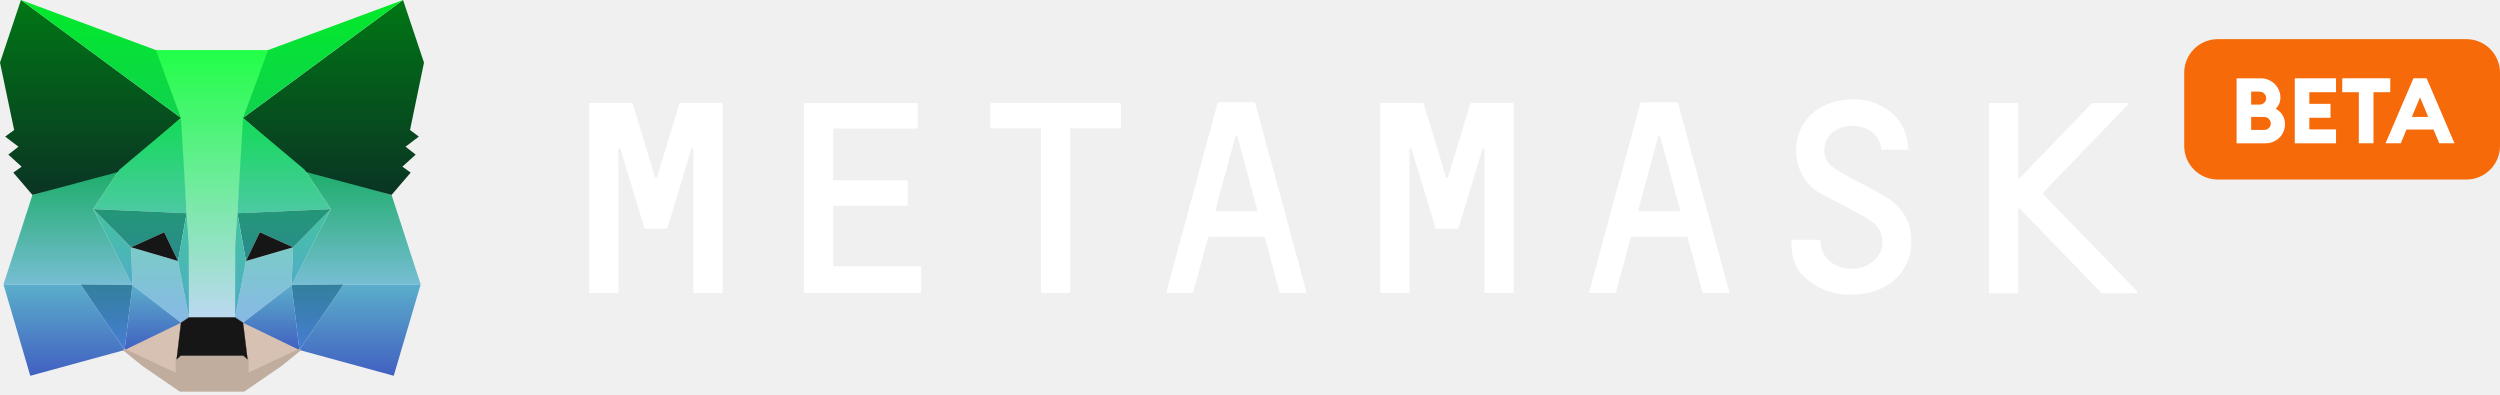
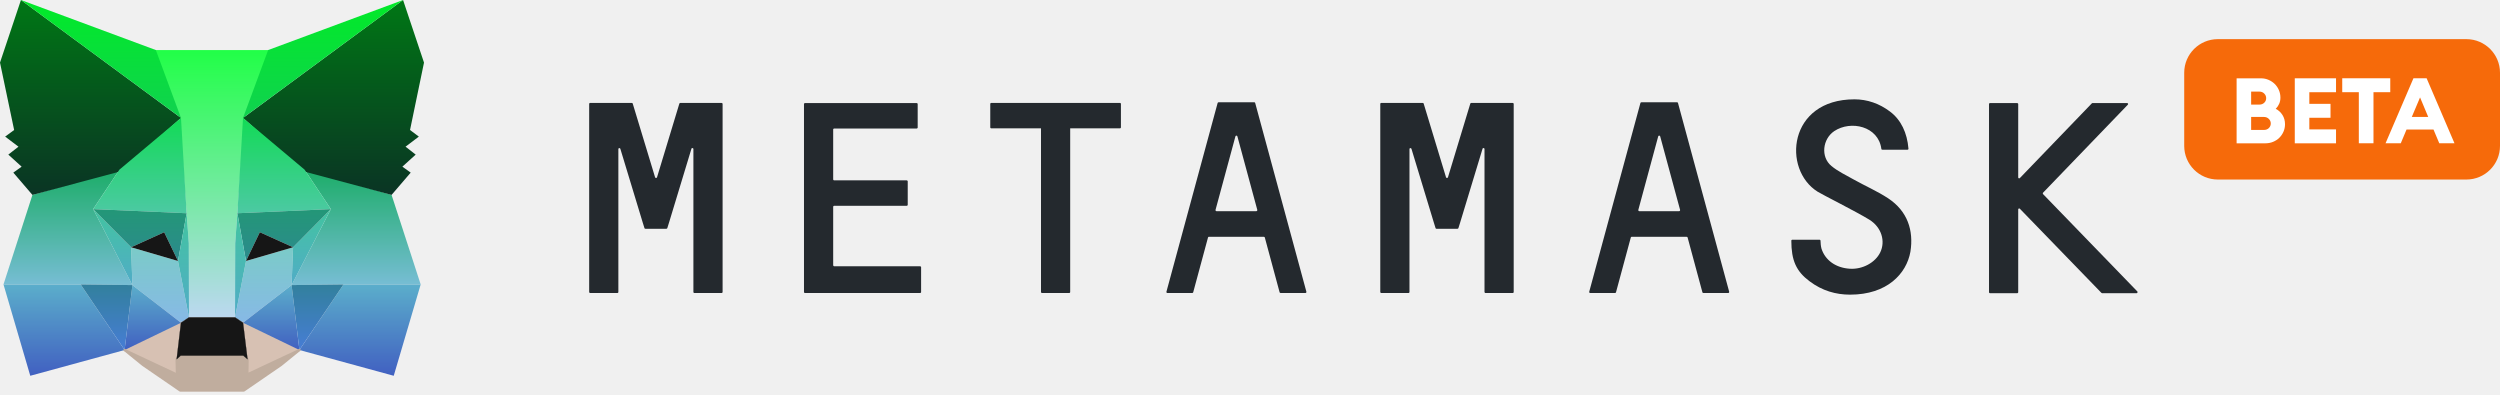
<svg xmlns="http://www.w3.org/2000/svg" width="1533" height="242" viewBox="0 0 1533 242" fill="none">
  <g clip-path="url(#clip0)">
-     <path d="M1157.95 121.694C1151.15 117.195 1143.65 113.996 1136.55 109.997C1131.95 107.398 1127.05 105.098 1123.05 101.799C1116.24 96.2 1117.64 85.202 1124.75 80.403C1134.95 73.605 1151.85 77.404 1153.65 91.301C1153.65 91.601 1153.95 91.801 1154.25 91.801H1169.66C1170.06 91.801 1170.36 91.501 1170.26 91.101C1169.46 81.503 1165.75 73.505 1158.95 68.406C1152.45 63.507 1145.05 60.908 1137.15 60.908C1096.44 60.908 1092.74 103.998 1114.64 117.595C1117.14 119.195 1138.65 129.992 1146.25 134.691C1153.85 139.39 1156.25 147.988 1152.95 154.787C1149.95 160.986 1142.15 165.285 1134.35 164.785C1125.85 164.285 1119.24 159.686 1116.94 152.487C1116.54 151.188 1116.34 148.688 1116.34 147.589C1116.34 147.289 1116.04 146.989 1115.74 146.989H1099.04C1098.74 146.989 1098.44 147.289 1098.44 147.589C1098.44 159.686 1101.44 166.384 1109.64 172.483C1117.34 178.282 1125.75 180.681 1134.45 180.681C1157.25 180.681 1169.06 167.784 1171.46 154.387C1173.56 141.29 1169.66 129.493 1157.95 121.694V121.694Z" fill="white" />
-     <path d="M432.694 63.109H425.293H417.191C416.891 63.109 416.691 63.309 416.591 63.509L402.888 108.698C402.688 109.298 401.888 109.298 401.688 108.698L387.985 63.509C387.885 63.209 387.685 63.109 387.384 63.109H379.283H371.881H361.879C361.579 63.109 361.279 63.409 361.279 63.709V179.082C361.279 179.382 361.579 179.682 361.879 179.682H378.583C378.883 179.682 379.183 179.382 379.183 179.082V91.403C379.183 90.703 380.183 90.603 380.383 91.203L394.186 136.692L395.186 139.891C395.286 140.191 395.486 140.291 395.786 140.291H408.589C408.889 140.291 409.089 140.091 409.189 139.891L410.189 136.692L423.992 91.203C424.192 90.503 425.193 90.703 425.193 91.403V179.082C425.193 179.382 425.493 179.682 425.793 179.682H442.496C442.796 179.682 443.097 179.382 443.097 179.082V63.709C443.097 63.409 442.796 63.109 442.496 63.109H432.694Z" fill="white" />
-     <path d="M902.197 63.109C901.897 63.109 901.697 63.309 901.597 63.509L887.894 108.698C887.694 109.298 886.894 109.298 886.694 108.698L872.991 63.509C872.891 63.209 872.691 63.109 872.39 63.109H846.985C846.685 63.109 846.385 63.409 846.385 63.709V179.082C846.385 179.382 846.685 179.682 846.985 179.682H863.689C863.989 179.682 864.289 179.382 864.289 179.082V91.403C864.289 90.703 865.289 90.603 865.489 91.203L879.292 136.692L880.292 139.891C880.392 140.191 880.592 140.291 880.892 140.291H893.695C893.995 140.291 894.195 140.091 894.295 139.891L895.295 136.692L909.098 91.203C909.299 90.503 910.299 90.703 910.299 91.403V179.082C910.299 179.382 910.599 179.682 910.899 179.682H927.603C927.903 179.682 928.203 179.382 928.203 179.082V63.709C928.203 63.409 927.903 63.109 927.603 63.109H902.197Z" fill="white" />
-     <path d="M686.749 63.109H655.642H638.938H607.832C607.532 63.109 607.231 63.409 607.231 63.709V78.106C607.231 78.406 607.532 78.706 607.832 78.706H638.338V179.082C638.338 179.382 638.638 179.682 638.938 179.682H655.642C655.942 179.682 656.242 179.382 656.242 179.082V78.706H686.749C687.049 78.706 687.349 78.406 687.349 78.106V63.709C687.349 63.409 687.149 63.109 686.749 63.109V63.109Z" fill="white" />
-     <path d="M785.272 179.681H800.475C800.875 179.681 801.175 179.281 801.075 178.881L769.668 63.108C769.568 62.808 769.368 62.708 769.068 62.708H763.267H753.065H747.264C746.964 62.708 746.763 62.908 746.663 63.108L715.257 178.881C715.157 179.281 715.457 179.681 715.857 179.681H731.06C731.36 179.681 731.56 179.481 731.66 179.281L740.762 145.589C740.862 145.289 741.062 145.189 741.362 145.189H774.97C775.27 145.189 775.47 145.389 775.57 145.589L784.672 179.281C784.772 179.481 785.072 179.681 785.272 179.681V179.681ZM745.363 128.693L757.566 83.603C757.766 83.004 758.566 83.004 758.766 83.603L770.969 128.693C771.069 129.093 770.769 129.493 770.369 129.493H745.963C745.563 129.493 745.263 129.093 745.363 128.693V128.693Z" fill="white" />
-     <path d="M1044.53 179.681H1059.73C1060.13 179.681 1060.43 179.281 1060.33 178.881L1028.93 63.108C1028.83 62.808 1028.63 62.708 1028.33 62.708H1022.52H1012.32H1006.52C1006.22 62.708 1006.02 62.908 1005.92 63.108L974.514 178.881C974.414 179.281 974.714 179.681 975.114 179.681H990.317C990.618 179.681 990.818 179.481 990.918 179.281L1000.02 145.589C1000.12 145.289 1000.32 145.189 1000.62 145.189H1034.23C1034.53 145.189 1034.73 145.389 1034.83 145.589L1043.93 179.281C1044.03 179.481 1044.23 179.681 1044.53 179.681V179.681ZM1004.62 128.693L1016.82 83.603C1017.02 83.004 1017.82 83.004 1018.02 83.603L1030.23 128.693C1030.33 129.093 1030.03 129.493 1029.63 129.493H1005.22C1004.82 129.493 1004.52 129.093 1004.62 128.693V128.693Z" fill="white" />
-     <path d="M510.909 162.584V126.793C510.909 126.493 511.209 126.193 511.509 126.193H556.019C556.319 126.193 556.619 125.893 556.619 125.593V111.196C556.619 110.896 556.319 110.596 556.019 110.596H511.509C511.209 110.596 510.909 110.296 510.909 109.997V79.404C510.909 79.104 511.209 78.804 511.509 78.804H562.121C562.421 78.804 562.721 78.504 562.721 78.204V63.807C562.721 63.507 562.421 63.208 562.121 63.208H510.909H493.606C493.305 63.208 493.005 63.507 493.005 63.807V78.804V110.696V126.293V163.284V179.08C493.005 179.38 493.305 179.68 493.606 179.68H510.909H564.221C564.521 179.68 564.821 179.38 564.821 179.08V163.884C564.821 163.584 564.521 163.284 564.221 163.284H511.409C511.109 163.184 510.909 162.984 510.909 162.584Z" fill="white" />
-     <path d="M1310.58 178.681L1252.77 118.995C1252.57 118.795 1252.57 118.395 1252.77 118.195L1304.78 64.207C1305.18 63.807 1304.88 63.208 1304.38 63.208H1283.08C1282.88 63.208 1282.78 63.308 1282.68 63.408L1238.57 109.197C1238.17 109.597 1237.57 109.297 1237.57 108.797V63.807C1237.57 63.508 1237.27 63.208 1236.97 63.208H1220.26C1219.96 63.208 1219.66 63.508 1219.66 63.807V179.181C1219.66 179.48 1219.96 179.78 1220.26 179.78H1236.97C1237.27 179.78 1237.57 179.48 1237.57 179.181V128.392C1237.57 127.893 1238.27 127.593 1238.57 127.993L1288.58 179.58C1288.68 179.68 1288.88 179.78 1288.98 179.78H1310.28C1310.68 179.68 1310.98 178.981 1310.58 178.681V178.681Z" fill="white" />
+     <path d="M1157.95 121.694C1151.15 117.195 1143.65 113.996 1136.55 109.997C1131.95 107.398 1127.05 105.098 1123.05 101.799C1116.24 96.2 1117.64 85.202 1124.75 80.403C1134.95 73.605 1151.85 77.404 1153.65 91.301C1153.65 91.601 1153.95 91.801 1154.25 91.801H1169.66C1170.06 91.801 1170.36 91.501 1170.26 91.101C1169.46 81.503 1165.75 73.505 1158.95 68.406C1152.45 63.507 1145.05 60.908 1137.15 60.908C1096.44 60.908 1092.74 103.998 1114.64 117.595C1117.14 119.195 1138.65 129.992 1146.25 134.691C1153.85 139.39 1156.25 147.988 1152.95 154.787C1149.95 160.986 1142.15 165.285 1134.35 164.785C1125.85 164.285 1119.24 159.686 1116.94 152.487C1116.54 151.188 1116.34 148.688 1116.34 147.589C1116.34 147.289 1116.04 146.989 1115.74 146.989H1099.04C1098.74 146.989 1098.44 147.289 1098.44 147.589C1098.44 159.686 1101.44 166.384 1109.64 172.483C1117.34 178.282 1125.75 180.681 1134.45 180.681C1157.25 180.681 1169.06 167.784 1171.46 154.387C1173.56 141.29 1169.66 129.493 1157.95 121.694V121.694Z" fill="#24292E" />
+     <path d="M432.694 63.109H425.293H417.191C416.891 63.109 416.691 63.309 416.591 63.509L402.888 108.698C402.688 109.298 401.888 109.298 401.688 108.698L387.985 63.509C387.885 63.209 387.685 63.109 387.384 63.109H379.283H371.881H361.879C361.579 63.109 361.279 63.409 361.279 63.709V179.082C361.279 179.382 361.579 179.682 361.879 179.682H378.583C378.883 179.682 379.183 179.382 379.183 179.082V91.403C379.183 90.703 380.183 90.603 380.383 91.203L394.186 136.692L395.186 139.891C395.286 140.191 395.486 140.291 395.786 140.291H408.589C408.889 140.291 409.089 140.091 409.189 139.891L410.189 136.692L423.992 91.203C424.192 90.503 425.193 90.703 425.193 91.403V179.082C425.193 179.382 425.493 179.682 425.793 179.682H442.496C442.796 179.682 443.097 179.382 443.097 179.082V63.709C443.097 63.409 442.796 63.109 442.496 63.109H432.694Z" fill="#24292E" />
+     <path d="M902.197 63.109C901.897 63.109 901.697 63.309 901.597 63.509L887.894 108.698C887.694 109.298 886.894 109.298 886.694 108.698L872.991 63.509C872.891 63.209 872.691 63.109 872.39 63.109H846.985C846.685 63.109 846.385 63.409 846.385 63.709V179.082C846.385 179.382 846.685 179.682 846.985 179.682H863.689C863.989 179.682 864.289 179.382 864.289 179.082V91.403C864.289 90.703 865.289 90.603 865.489 91.203L879.292 136.692L880.292 139.891C880.392 140.191 880.592 140.291 880.892 140.291H893.695C893.995 140.291 894.195 140.091 894.295 139.891L895.295 136.692L909.098 91.203C909.299 90.503 910.299 90.703 910.299 91.403V179.082C910.299 179.382 910.599 179.682 910.899 179.682H927.603C927.903 179.682 928.203 179.382 928.203 179.082V63.709C928.203 63.409 927.903 63.109 927.603 63.109H902.197Z" fill="#24292E" />
+     <path d="M686.749 63.109H655.642H638.938H607.832C607.532 63.109 607.231 63.409 607.231 63.709V78.106C607.231 78.406 607.532 78.706 607.832 78.706H638.338V179.082C638.338 179.382 638.638 179.682 638.938 179.682H655.642C655.942 179.682 656.242 179.382 656.242 179.082V78.706H686.749C687.049 78.706 687.349 78.406 687.349 78.106V63.709C687.349 63.409 687.149 63.109 686.749 63.109V63.109Z" fill="#24292E" />
+     <path d="M785.272 179.681H800.475C800.875 179.681 801.175 179.281 801.075 178.881L769.668 63.108C769.568 62.808 769.368 62.708 769.068 62.708H763.267H753.065H747.264C746.964 62.708 746.763 62.908 746.663 63.108L715.257 178.881C715.157 179.281 715.457 179.681 715.857 179.681H731.06C731.36 179.681 731.56 179.481 731.66 179.281L740.762 145.589C740.862 145.289 741.062 145.189 741.362 145.189H774.97C775.27 145.189 775.47 145.389 775.57 145.589L784.672 179.281C784.772 179.481 785.072 179.681 785.272 179.681V179.681ZM745.363 128.693L757.566 83.603C757.766 83.004 758.566 83.004 758.766 83.603L770.969 128.693C771.069 129.093 770.769 129.493 770.369 129.493H745.963C745.563 129.493 745.263 129.093 745.363 128.693V128.693Z" fill="#24292E" />
+     <path d="M1044.53 179.681H1059.73C1060.13 179.681 1060.43 179.281 1060.33 178.881L1028.93 63.108C1028.83 62.808 1028.63 62.708 1028.33 62.708H1022.52H1012.32H1006.52C1006.22 62.708 1006.02 62.908 1005.92 63.108L974.514 178.881C974.414 179.281 974.714 179.681 975.114 179.681H990.317C990.618 179.681 990.818 179.481 990.918 179.281L1000.02 145.589C1000.12 145.289 1000.32 145.189 1000.62 145.189H1034.23C1034.53 145.189 1034.73 145.389 1034.83 145.589L1043.93 179.281C1044.03 179.481 1044.23 179.681 1044.53 179.681V179.681ZM1004.62 128.693L1016.82 83.603C1017.02 83.004 1017.82 83.004 1018.02 83.603L1030.23 128.693C1030.33 129.093 1030.03 129.493 1029.63 129.493H1005.22C1004.82 129.493 1004.52 129.093 1004.62 128.693V128.693Z" fill="#24292E" />
+     <path d="M510.909 162.584V126.793C510.909 126.493 511.209 126.193 511.509 126.193H556.019C556.319 126.193 556.619 125.893 556.619 125.593V111.196C556.619 110.896 556.319 110.596 556.019 110.596H511.509C511.209 110.596 510.909 110.296 510.909 109.997V79.404C510.909 79.104 511.209 78.804 511.509 78.804H562.121C562.421 78.804 562.721 78.504 562.721 78.204V63.807C562.721 63.507 562.421 63.208 562.121 63.208H510.909H493.606C493.305 63.208 493.005 63.507 493.005 63.807V78.804V110.696V126.293V163.284V179.08C493.005 179.38 493.305 179.68 493.606 179.68H510.909H564.221C564.521 179.68 564.821 179.38 564.821 179.08V163.884C564.821 163.584 564.521 163.284 564.221 163.284H511.409C511.109 163.184 510.909 162.984 510.909 162.584Z" fill="#24292E" />
+     <path d="M1310.58 178.681L1252.77 118.995C1252.57 118.795 1252.57 118.395 1252.77 118.195L1304.78 64.207C1305.18 63.807 1304.88 63.208 1304.38 63.208H1283.08C1282.88 63.208 1282.78 63.308 1282.68 63.408L1238.57 109.197C1238.17 109.597 1237.57 109.297 1237.57 108.797V63.807C1237.57 63.508 1237.27 63.208 1236.97 63.208H1220.26C1219.96 63.208 1219.66 63.508 1219.66 63.807V179.181C1219.66 179.48 1219.96 179.78 1220.26 179.78H1236.97C1237.27 179.78 1237.57 179.48 1237.57 179.181V128.392C1237.57 127.893 1238.27 127.593 1238.57 127.993L1288.58 179.58C1288.68 179.68 1288.88 179.78 1288.98 179.78H1310.28C1310.68 179.68 1310.98 178.981 1310.58 178.681V178.681Z" fill="#24292E" />
    <path d="M1512.38 110.091H1359.98C1348.59 110.091 1339.36 100.86 1339.36 89.484V44.606C1339.36 33.231 1348.59 24 1359.98 24H1512.38C1523.76 24 1533 33.231 1533 44.606V89.484C1533 100.876 1523.76 110.091 1512.38 110.091Z" fill="#F66A0A" />
    <path d="M1371.47 48.027H1386.48C1388.08 48.027 1389.62 48.338 1391.06 48.959C1392.5 49.581 1393.76 50.415 1394.86 51.478C1395.94 52.541 1396.79 53.8 1397.41 55.24C1398.04 56.679 1398.35 58.216 1398.35 59.868C1398.35 61.291 1398.09 62.567 1397.56 63.712C1397.04 64.857 1396.35 65.854 1395.48 66.721C1397.17 67.588 1398.53 68.831 1399.59 70.483C1400.64 72.135 1401.17 74.016 1401.17 76.158C1401.17 77.81 1400.85 79.331 1400.23 80.754C1399.61 82.177 1398.76 83.42 1397.68 84.483C1396.6 85.546 1395.3 86.38 1393.83 86.986C1392.35 87.591 1390.75 87.885 1389.03 87.885H1371.49V48.027H1371.47ZM1385.46 64.137C1386.66 64.137 1387.65 63.761 1388.44 62.992C1389.23 62.224 1389.62 61.308 1389.62 60.212C1389.62 59.132 1389.23 58.184 1388.44 57.382C1387.65 56.581 1386.66 56.172 1385.46 56.172H1380.4V64.137H1385.46V64.137ZM1388.28 79.675C1389.47 79.675 1390.47 79.299 1391.26 78.53C1392.04 77.761 1392.44 76.813 1392.44 75.7C1392.44 74.621 1392.03 73.672 1391.22 72.887C1390.42 72.102 1389.42 71.71 1388.21 71.71H1380.4V79.675H1388.28Z" fill="white" />
    <path d="M1407.16 48.011H1432.45V56.549H1416.08V63.68H1429.07V72.217H1416.08V79.348H1432.45V87.886H1407.16V48.011Z" fill="white" />
    <path d="M1446.43 56.531H1436.26V47.993H1465.71V56.531H1455.42V87.852H1446.43V56.531Z" fill="white" />
    <path d="M1479.92 48.011H1488.01L1505.09 87.853H1495.76L1492.22 79.43H1475.69L1472.16 87.853H1462.82L1479.92 48.011ZM1478.92 71.694H1488.98L1483.98 59.738L1478.92 71.694Z" fill="white" />
    <g clip-path="url(#clip1)">
      <path d="M145.555 130.761L149.839 72.319L167.281 30.69H92.719L110.161 72.319L114.445 130.761L115.771 149.195L115.873 194.572H144.127L144.229 149.195L145.555 130.761Z" fill="url(#paint0_linear)" />
      <path d="M240.11 119.518L186.764 104.021L202.88 128.229L178.808 174.821L210.632 174.416H257.96L240.11 119.518Z" fill="url(#paint1_linear)" />
      <path d="M73.237 104.021L19.89 119.518L2.142 174.416H49.471L81.193 174.821L57.12 128.229L73.237 104.021Z" fill="url(#paint2_linear)" />
      <path d="M150.859 160.033L144.127 194.572L149.023 197.914L178.807 174.821L179.725 151.626L150.859 160.033Z" fill="url(#paint3_linear)" />
      <path d="M80.376 151.626L81.192 174.821L110.977 197.914L115.873 194.572L109.141 160.033L80.376 151.626Z" fill="url(#paint4_linear)" />
      <path d="M251.432 79.713L260 38.388L247.148 0L149.023 72.319L185.642 104.933L240.11 119.518L251.84 105.844L246.74 102.198L254.9 94.804L248.678 89.942L256.838 83.764L251.432 79.713Z" fill="url(#paint5_linear)" />
      <path d="M0 38.388L8.67 79.713L3.162 83.764L11.322 89.942L5.1 94.804L13.26 102.198L8.16 105.844L19.89 119.518L74.461 104.933L110.977 72.319L12.852 0L0 38.388Z" fill="url(#paint6_linear)" />
      <path d="M57.121 128.229L80.377 151.626L81.193 174.821L57.121 128.229Z" fill="url(#paint7_linear)" />
      <path d="M202.88 128.229L178.808 174.821L179.726 151.626L202.88 128.229Z" fill="url(#paint8_linear)" />
      <path d="M183.602 214.626L149.023 197.914L151.777 220.298L151.471 229.718L183.602 214.626Z" fill="#D7C1B3" stroke="#D7C1B3" stroke-width="1.422" stroke-linecap="round" stroke-linejoin="round" />
      <path d="M76.399 214.626L108.529 229.718L108.325 220.298L110.977 197.914L76.399 214.626Z" fill="#D7C1B3" stroke="#D7C1B3" stroke-width="1.422" stroke-linecap="round" stroke-linejoin="round" />
      <path d="M210.632 174.415L183.602 214.626L241.436 230.427L257.96 174.415H210.632Z" fill="url(#paint9_linear)" />
      <path d="M2.142 174.415L18.564 230.427L76.399 214.626L49.471 174.415H2.142Z" fill="url(#paint10_linear)" />
      <path d="M12.852 0L110.977 72.319L95.575 30.69L12.852 0Z" fill="url(#paint11_linear)" />
      <path d="M164.425 30.69L149.023 72.319L247.148 0L164.425 30.69Z" fill="url(#paint12_linear)" />
      <path d="M73.237 104.021L57.121 128.229L114.445 130.761L110.977 72.319L73.237 104.021Z" fill="url(#paint13_linear)" />
      <path d="M186.763 104.021L149.023 72.319L145.555 130.761L202.879 128.229L186.763 104.021Z" fill="url(#paint14_linear)" />
      <path d="M76.399 214.626L110.977 197.914L81.193 174.821L76.399 214.626Z" fill="url(#paint15_linear)" />
      <path d="M149.023 197.914L183.602 214.626L178.808 174.821L149.023 197.914Z" fill="url(#paint16_linear)" />
      <path d="M76.399 214.626L81.193 174.82L49.471 174.415L76.399 214.626Z" fill="url(#paint17_linear)" />
      <path d="M178.808 174.82L183.602 214.626L210.632 174.415L178.808 174.82Z" fill="url(#paint18_linear)" />
      <path d="M202.88 128.229L145.556 130.761L150.86 160.033L159.326 142.409L179.726 151.626L202.88 128.229Z" fill="url(#paint19_linear)" />
      <path d="M80.377 151.626L100.675 142.409L109.141 160.033L114.446 130.761L57.121 128.229L80.377 151.626Z" fill="url(#paint20_linear)" />
      <path fill-rule="evenodd" clip-rule="evenodd" d="M144.229 149.195L150.859 160.033L145.555 130.761L144.229 149.195ZM144.229 149.195L144.229 149.195L144.127 194.571L150.859 160.033L144.229 149.195Z" fill="url(#paint21_linear)" />
      <path fill-rule="evenodd" clip-rule="evenodd" d="M114.445 130.761L109.141 160.033L115.873 194.571L115.771 149.195L115.771 149.195L114.445 130.761Z" fill="url(#paint22_linear)" />
      <path d="M151.655 229.596L151.778 220.298L149.228 218.07H110.773L108.325 220.298L108.529 229.718L76.399 214.626L87.619 223.742L110.467 239.441H149.534L172.382 223.742L183.602 214.626L151.655 229.596Z" fill="#C0AD9E" stroke="#C0AD9E" stroke-width="1.422" stroke-linecap="round" stroke-linejoin="round" />
      <path d="M149.023 197.914L144.127 194.571H115.873L110.977 197.914L108.325 220.298L110.773 218.07H149.227L151.777 220.298L149.023 197.914Z" fill="#161616" stroke="#161616" stroke-width="0.142" stroke-miterlimit="10" stroke-linejoin="round" />
      <path d="M159.325 142.409L150.859 160.033L179.726 151.626L159.325 142.409Z" fill="#161616" />
      <path d="M100.675 142.409L109.141 160.033L80.377 151.626L100.675 142.409Z" fill="#161616" />
    </g>
  </g>
  <defs>
    <linearGradient id="paint0_linear" x1="130" y1="30.69" x2="130" y2="194.572" gradientUnits="userSpaceOnUse">
      <stop stop-color="#21FF47" />
      <stop offset="1" stop-color="#BCD8F0" />
    </linearGradient>
    <linearGradient id="paint1_linear" x1="218.384" y1="104.021" x2="218.384" y2="174.821" gradientUnits="userSpaceOnUse">
      <stop stop-color="#1CAD68" />
      <stop offset="1" stop-color="#77BDD4" />
    </linearGradient>
    <linearGradient id="paint2_linear" x1="41.667" y1="104.021" x2="41.667" y2="174.821" gradientUnits="userSpaceOnUse">
      <stop stop-color="#1CAD68" />
      <stop offset="1" stop-color="#77BDD4" />
    </linearGradient>
    <linearGradient id="paint3_linear" x1="161.926" y1="151.626" x2="161.926" y2="197.914" gradientUnits="userSpaceOnUse">
      <stop stop-color="#7BCBC8" />
      <stop offset="1" stop-color="#87B9E6" />
    </linearGradient>
    <linearGradient id="paint4_linear" x1="98.125" y1="151.626" x2="98.125" y2="197.914" gradientUnits="userSpaceOnUse">
      <stop stop-color="#7BCBC8" />
      <stop offset="1" stop-color="#87B9E6" />
    </linearGradient>
    <linearGradient id="paint5_linear" x1="204.512" y1="0" x2="204.512" y2="119.518" gradientUnits="userSpaceOnUse">
      <stop stop-color="#007715" />
      <stop offset="1" stop-color="#0A3424" />
    </linearGradient>
    <linearGradient id="paint6_linear" x1="55.488" y1="0" x2="55.488" y2="119.518" gradientUnits="userSpaceOnUse">
      <stop stop-color="#007715" />
      <stop offset="1" stop-color="#0A3424" />
    </linearGradient>
    <linearGradient id="paint7_linear" x1="69.157" y1="128.229" x2="69.157" y2="174.821" gradientUnits="userSpaceOnUse">
      <stop stop-color="#42C4A0" />
      <stop offset="1" stop-color="#51ACC7" />
    </linearGradient>
    <linearGradient id="paint8_linear" x1="190.844" y1="128.229" x2="190.844" y2="174.821" gradientUnits="userSpaceOnUse">
      <stop stop-color="#42C4A0" />
      <stop offset="1" stop-color="#51ACC7" />
    </linearGradient>
    <linearGradient id="paint9_linear" x1="220.781" y1="174.415" x2="220.781" y2="230.427" gradientUnits="userSpaceOnUse">
      <stop stop-color="#5BAECB" />
      <stop offset="1" stop-color="#4160C1" />
    </linearGradient>
    <linearGradient id="paint10_linear" x1="39.27" y1="174.415" x2="39.27" y2="230.427" gradientUnits="userSpaceOnUse">
      <stop stop-color="#5BAECB" />
      <stop offset="1" stop-color="#4160C1" />
    </linearGradient>
    <linearGradient id="paint11_linear" x1="61.914" y1="0" x2="61.914" y2="72.319" gradientUnits="userSpaceOnUse">
      <stop stop-color="#01EA28" />
      <stop offset="1" stop-color="#10D24F" />
    </linearGradient>
    <linearGradient id="paint12_linear" x1="198.085" y1="0" x2="198.085" y2="72.319" gradientUnits="userSpaceOnUse">
      <stop stop-color="#01EA28" />
      <stop offset="1" stop-color="#10D24F" />
    </linearGradient>
    <linearGradient id="paint13_linear" x1="85.783" y1="72.319" x2="85.783" y2="130.761" gradientUnits="userSpaceOnUse">
      <stop stop-color="#12DB56" />
      <stop offset="1" stop-color="#4CC9A3" />
    </linearGradient>
    <linearGradient id="paint14_linear" x1="174.217" y1="72.319" x2="174.217" y2="130.761" gradientUnits="userSpaceOnUse">
      <stop stop-color="#12DB56" />
      <stop offset="1" stop-color="#4CC9A3" />
    </linearGradient>
    <linearGradient id="paint15_linear" x1="93.688" y1="174.821" x2="93.688" y2="214.626" gradientUnits="userSpaceOnUse">
      <stop stop-color="#5BAECB" />
      <stop offset="1" stop-color="#4160C1" />
    </linearGradient>
    <linearGradient id="paint16_linear" x1="166.313" y1="174.821" x2="166.313" y2="214.626" gradientUnits="userSpaceOnUse">
      <stop stop-color="#5BAECB" />
      <stop offset="1" stop-color="#4160C1" />
    </linearGradient>
    <linearGradient id="paint17_linear" x1="65.332" y1="174.415" x2="65.332" y2="214.626" gradientUnits="userSpaceOnUse">
      <stop stop-color="#32809D" />
      <stop offset="1" stop-color="#477DD5" />
    </linearGradient>
    <linearGradient id="paint18_linear" x1="194.72" y1="174.415" x2="194.72" y2="214.626" gradientUnits="userSpaceOnUse">
      <stop stop-color="#32809D" />
      <stop offset="1" stop-color="#477DD5" />
    </linearGradient>
    <linearGradient id="paint19_linear" x1="174.218" y1="128.229" x2="174.218" y2="160.033" gradientUnits="userSpaceOnUse">
      <stop stop-color="#239777" />
      <stop offset="1" stop-color="#2C8A8D" />
    </linearGradient>
    <linearGradient id="paint20_linear" x1="85.783" y1="128.229" x2="85.783" y2="160.033" gradientUnits="userSpaceOnUse">
      <stop stop-color="#239777" />
      <stop offset="1" stop-color="#2C8A8D" />
    </linearGradient>
    <linearGradient id="paint21_linear" x1="147.493" y1="130.761" x2="147.493" y2="194.571" gradientUnits="userSpaceOnUse">
      <stop stop-color="#42C4A0" />
      <stop offset="1" stop-color="#51ACC7" />
    </linearGradient>
    <linearGradient id="paint22_linear" x1="112.507" y1="130.761" x2="112.507" y2="194.571" gradientUnits="userSpaceOnUse">
      <stop stop-color="#42C4A0" />
      <stop offset="1" stop-color="#51ACC7" />
    </linearGradient>
    <clipPath id="clip0">
      <rect width="1533" height="242" fill="white" />
    </clipPath>
    <clipPath id="clip1">
      <rect width="260" height="239.948" fill="white" />
    </clipPath>
  </defs>
</svg>
